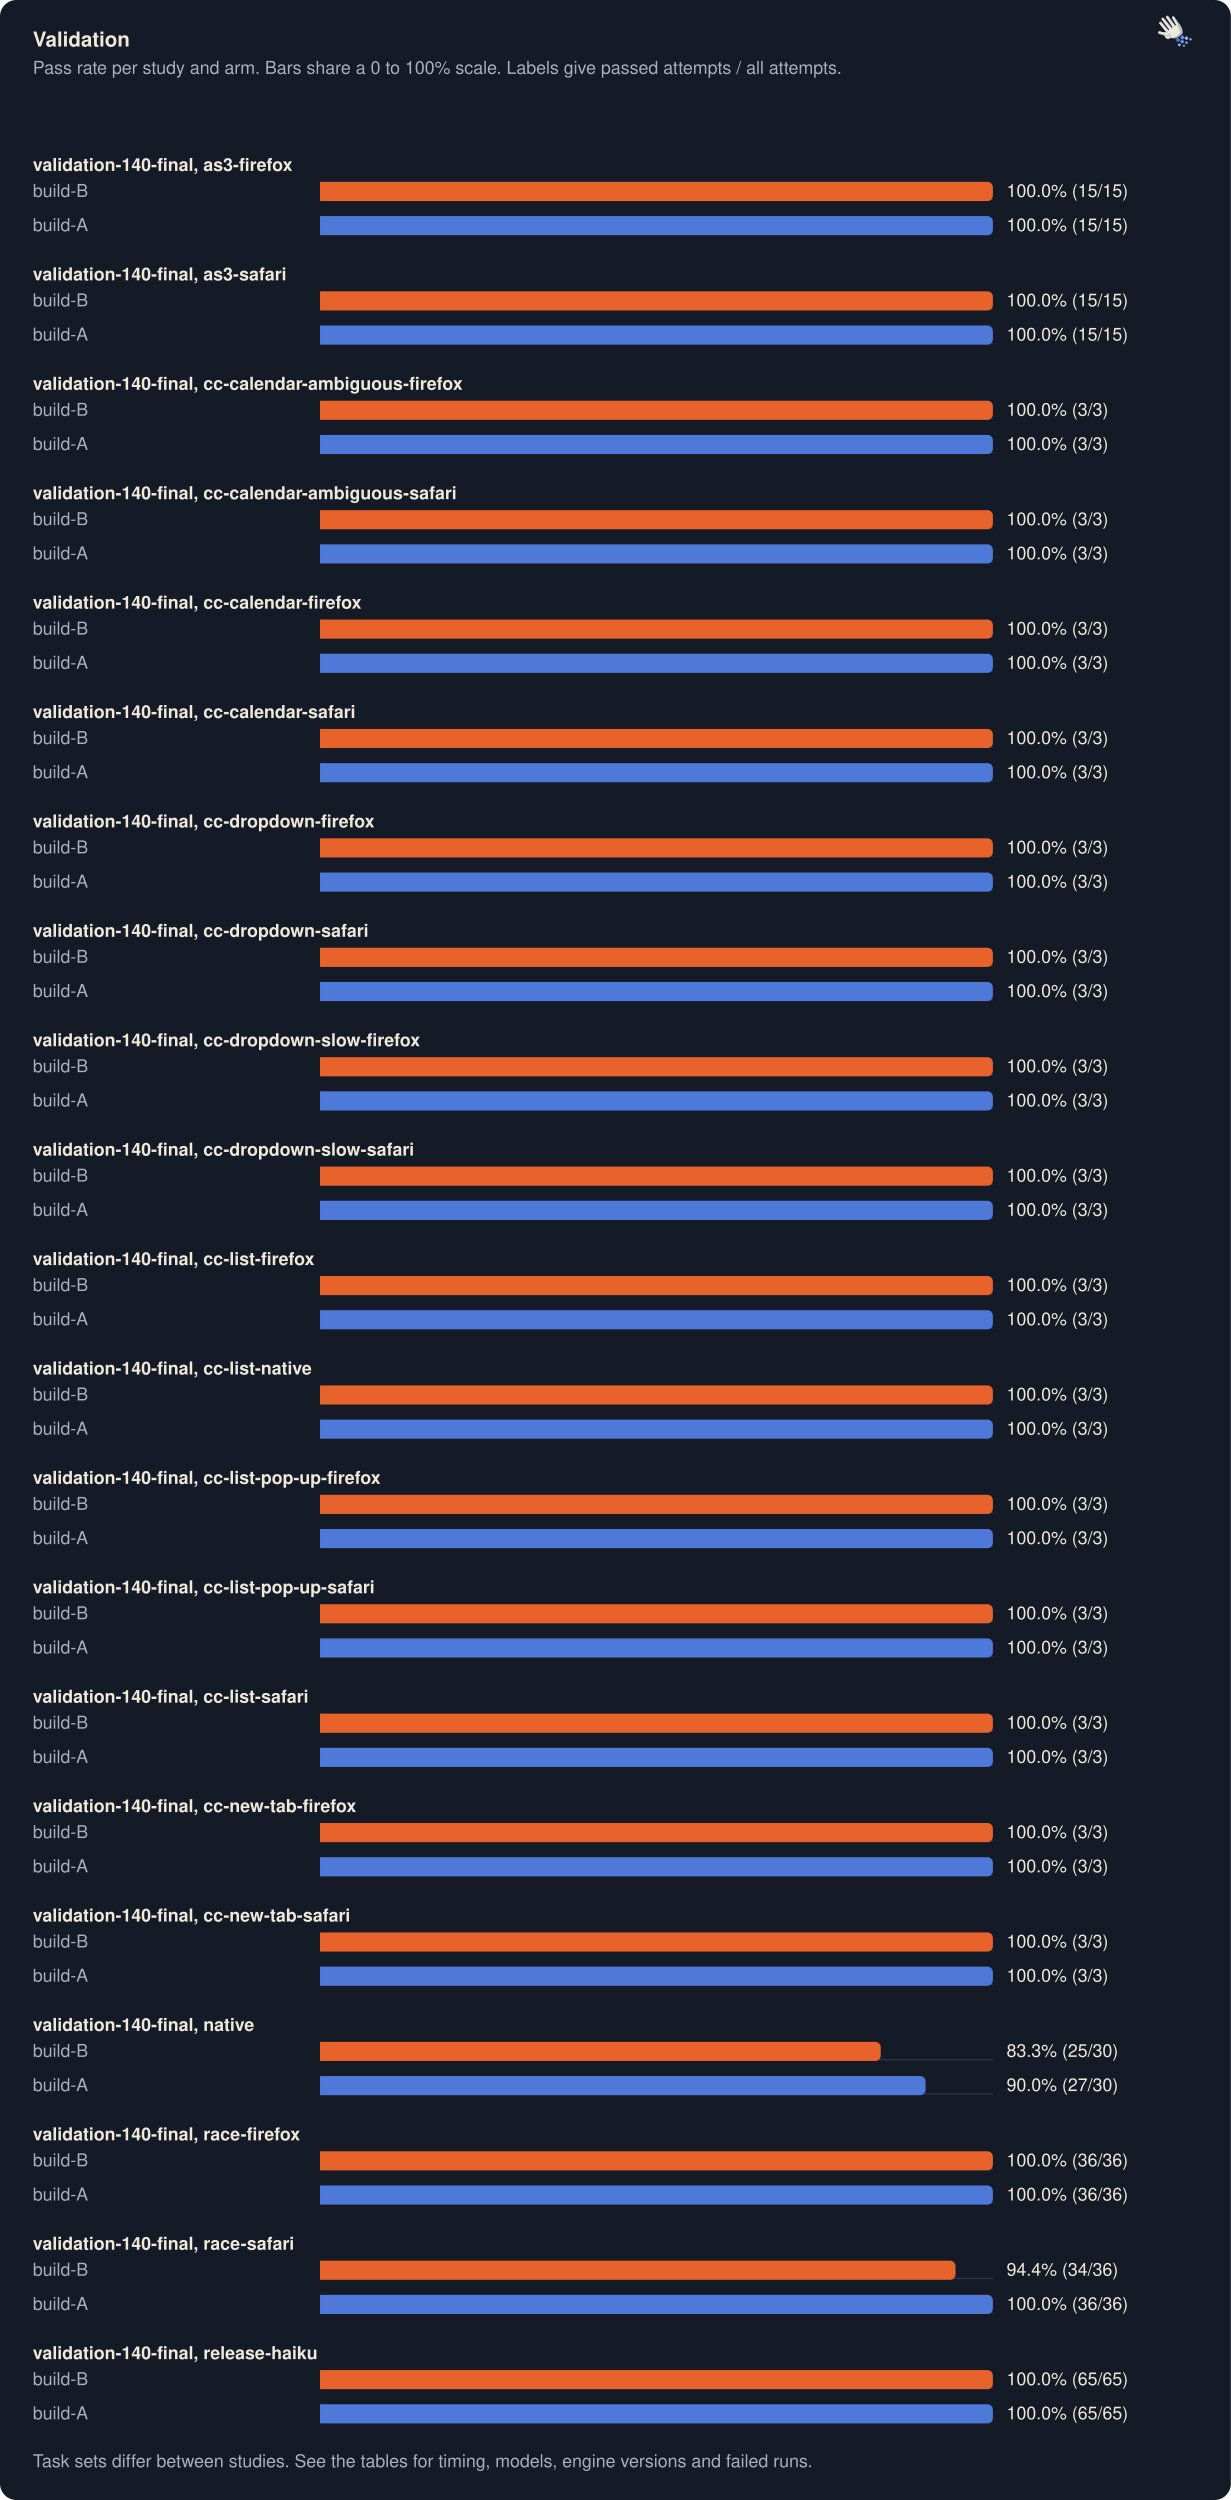
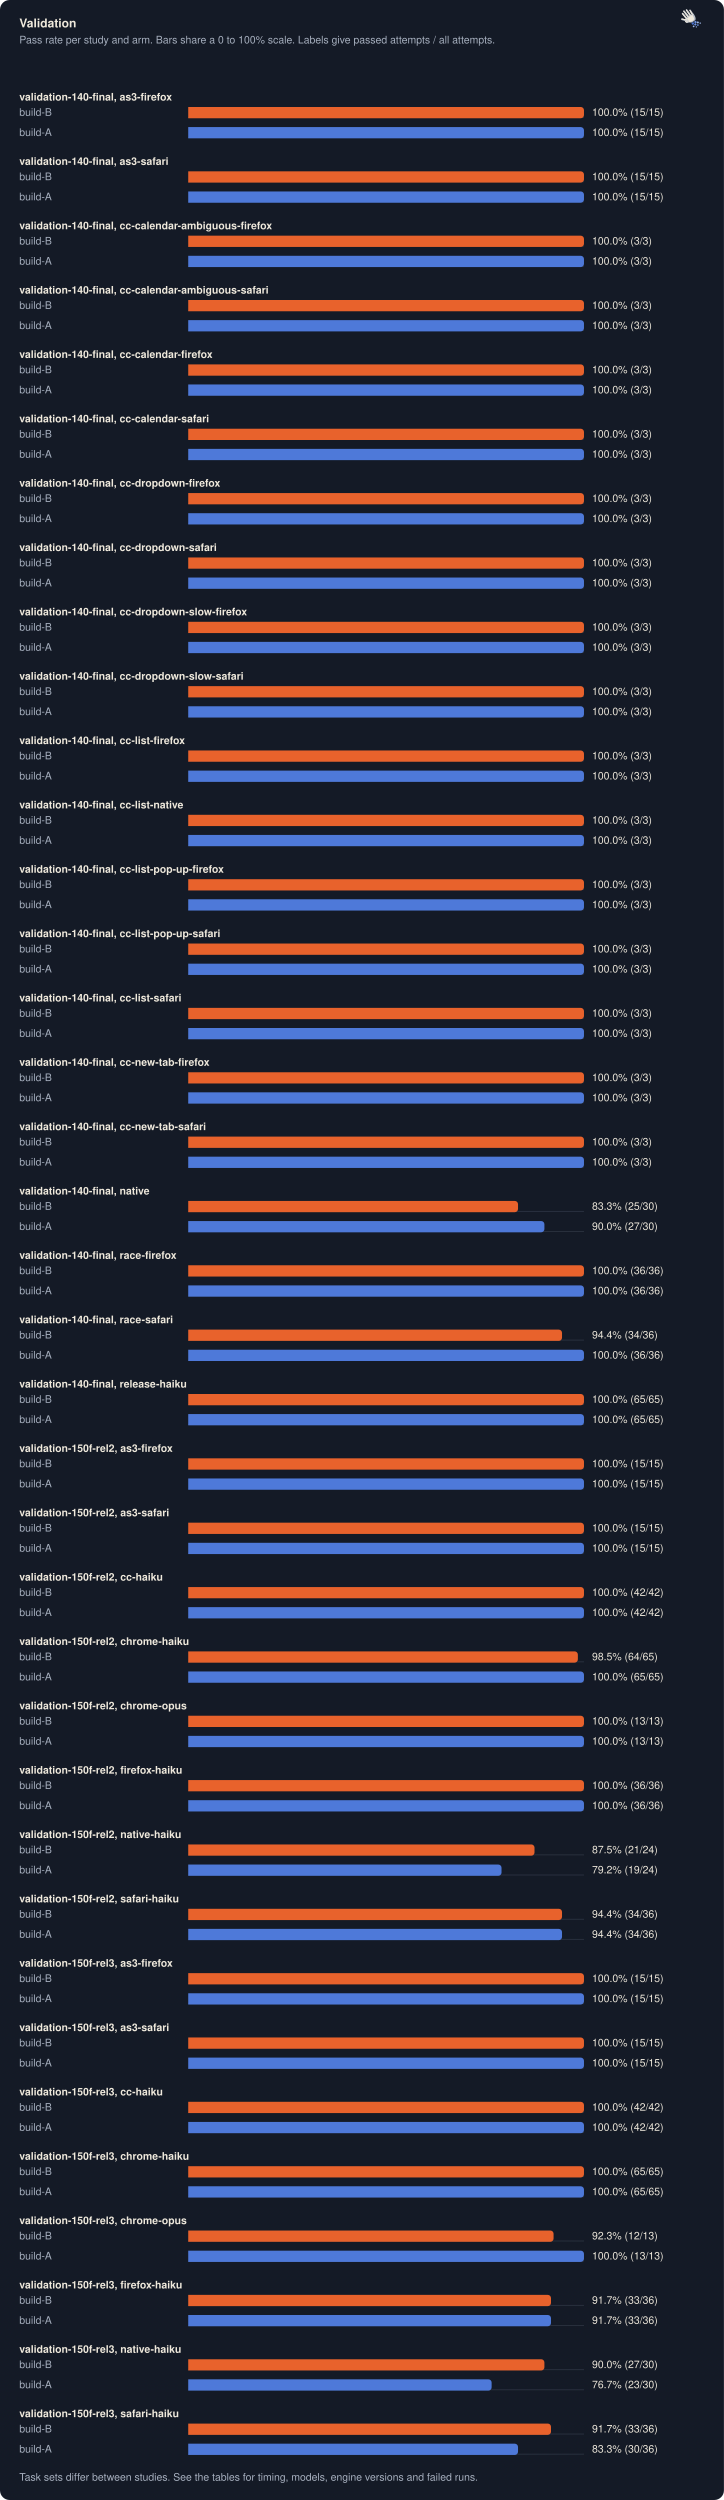
- <svg xmlns="http://www.w3.org/2000/svg" viewBox="0 0 900 1828" width="900" height="1828" role="img" aria-labelledby="title desc">
+ <svg xmlns="http://www.w3.org/2000/svg" viewBox="0 0 900 3108" width="900" height="3108" role="img" aria-labelledby="title desc">
  <style>
.bg{fill:#141A26}
text{font-family:-apple-system,"Segoe UI",Helvetica,Arial,sans-serif;font-size:13px;fill:#EFE9DC}
.t{font-size:15px;font-weight:600}
.b{font-weight:600}
.m{fill:#A7B0BF}
.g{stroke:#2C3442;stroke-width:1;fill:none}
.me{fill:#E8622C}
.ot{fill:#4E79D9}
.sl{fill:#9AA6B8}
.hme{stroke:#E8622C}
.hot{stroke:#4E79D9}
.hsl{stroke:#9AA6B8}
</style>
  <defs>
    <pattern id="h-me" width="6" height="6" patternUnits="userSpaceOnUse" patternTransform="rotate(45)">
      <line class="hme" x1="1" y1="0" x2="1" y2="6" stroke-width="2" />
    </pattern>
    <pattern id="h-ot" width="6" height="6" patternUnits="userSpaceOnUse" patternTransform="rotate(45)">
      <line class="hot" x1="1" y1="0" x2="1" y2="6" stroke-width="2" />
    </pattern>
    <pattern id="h-sl" width="6" height="6" patternUnits="userSpaceOnUse" patternTransform="rotate(45)">
      <line class="hsl" x1="1" y1="0" x2="1" y2="6" stroke-width="2" />
    </pattern>
  </defs>
-   <rect class="bg" width="900" height="1828" rx="12" />
+   <rect class="bg" width="900" height="3108" rx="12" />
  <text x="24" y="34" class="t">Validation</text>
  <text x="24" y="54" class="m">Pass rate per study and arm. Bars share a 0 to 100% scale. Labels give passed attempts / all attempts.</text>
  <g transform="translate(840 8) scale(0.8)">
    <g transform="translate(0.6 0.6)">
      <g transform="translate(10 10) rotate(-35)">
        <g fill="#141A26" stroke="#141A26" fill-opacity="0.08" stroke-opacity="0.08" stroke-width="3" stroke-linejoin="round">
          <path d="M-2 12.39 Q-2.2 10.8 -0.6 10.8 L12.4 10.8 Q14 10.8 13.82 12.39 L13.48 15.41 Q13.3 17 12.56 18.42 L11.94 19.58 Q11.2 21 9.6 21 L5.2 21 Q3.6 21 2.35 20 L-0.15 18 Q-1.4 17 -1.6 15.41 Z" />
          <path d="M-3.8 14.6 A2.5 3.3 0 1 0 1.2 14.6 A2.5 3.3 0 1 0 -3.8 14.6 Z" />
          <path d="M0.83 13.52 L-5.04 7.13 A1.25 1.25 0 0 0 -6.93 8.76 L-1.43 15.48 Z" />
          <path d="M2.44 11.48 L1.3 1.09 A1.2 1.2 0 0 0 -1.09 1.3 L-0.44 11.72 Z" />
          <path d="M6.15 11.51 L5.17 -0.67 A1.2 1.2 0 0 0 2.77 -0.53 L3.25 11.69 Z" />
          <path d="M9.85 11.59 L9.51 0.29 A1.2 1.2 0 0 0 7.11 0.31 L6.95 11.61 Z" />
          <path d="M13.5 11.68 L13.68 3.81 A1.15 1.15 0 0 0 11.39 3.68 L10.7 11.52 Z" />
        </g>
        <g fill="#141A26" stroke="#141A26" fill-opacity="0.12" stroke-opacity="0.12" stroke-width="1.8" stroke-linejoin="round">
          <path d="M-2 12.39 Q-2.2 10.8 -0.6 10.8 L12.4 10.8 Q14 10.8 13.82 12.39 L13.48 15.41 Q13.3 17 12.56 18.42 L11.94 19.58 Q11.2 21 9.6 21 L5.2 21 Q3.6 21 2.35 20 L-0.15 18 Q-1.4 17 -1.6 15.41 Z" />
          <path d="M-3.8 14.6 A2.5 3.3 0 1 0 1.2 14.6 A2.5 3.3 0 1 0 -3.8 14.6 Z" />
          <path d="M0.83 13.52 L-5.04 7.13 A1.25 1.25 0 0 0 -6.93 8.76 L-1.43 15.48 Z" />
          <path d="M2.44 11.48 L1.3 1.09 A1.2 1.2 0 0 0 -1.09 1.3 L-0.44 11.72 Z" />
          <path d="M6.15 11.51 L5.17 -0.67 A1.2 1.2 0 0 0 2.77 -0.53 L3.25 11.69 Z" />
          <path d="M9.85 11.59 L9.51 0.29 A1.2 1.2 0 0 0 7.11 0.31 L6.95 11.61 Z" />
          <path d="M13.5 11.68 L13.68 3.81 A1.15 1.15 0 0 0 11.39 3.68 L10.7 11.52 Z" />
        </g>
        <g fill="#141A26" stroke="#141A26" fill-opacity="0.2" stroke-opacity="0.2" stroke-width="0.8" stroke-linejoin="round">
          <path d="M-2 12.39 Q-2.2 10.8 -0.6 10.8 L12.4 10.8 Q14 10.8 13.82 12.39 L13.48 15.41 Q13.3 17 12.56 18.42 L11.94 19.58 Q11.2 21 9.6 21 L5.2 21 Q3.6 21 2.35 20 L-0.15 18 Q-1.4 17 -1.6 15.41 Z" />
          <path d="M-3.8 14.6 A2.5 3.3 0 1 0 1.2 14.6 A2.5 3.3 0 1 0 -3.8 14.6 Z" />
          <path d="M0.83 13.52 L-5.04 7.13 A1.25 1.25 0 0 0 -6.93 8.76 L-1.43 15.48 Z" />
          <path d="M2.44 11.48 L1.3 1.09 A1.2 1.2 0 0 0 -1.09 1.3 L-0.44 11.72 Z" />
          <path d="M6.15 11.51 L5.17 -0.67 A1.2 1.2 0 0 0 2.77 -0.53 L3.25 11.69 Z" />
          <path d="M9.85 11.59 L9.51 0.29 A1.2 1.2 0 0 0 7.11 0.31 L6.95 11.61 Z" />
          <path d="M13.5 11.68 L13.68 3.81 A1.15 1.15 0 0 0 11.39 3.68 L10.7 11.52 Z" />
        </g>
      </g>
    </g>
    <g transform="translate(10 10) rotate(-35)">
      <rect x="-1.95" y="-1.95" width="3.9" height="3.9" rx="0.62" fill="#4E79D9" fill-opacity="0.2" transform="translate(4.2 23) rotate(8)" />
      <rect x="-1.6" y="-1.6" width="3.2" height="3.2" rx="0.51" fill="#4E79D9" fill-opacity="0.92" transform="translate(4.2 23) rotate(8)" />
      <rect x="-1.83" y="-1.83" width="3.66" height="3.66" rx="0.59" fill="#7299EA" fill-opacity="0.2" transform="translate(8.8 23.5) rotate(-6)" />
      <rect x="-1.5" y="-1.5" width="3" height="3" rx="0.48" fill="#7299EA" fill-opacity="0.92" transform="translate(8.8 23.5) rotate(-6)" />
      <rect x="-1.71" y="-1.71" width="3.42" height="3.42" rx="0.55" fill="#7299EA" fill-opacity="0.2" transform="translate(6.5 26.5) rotate(4)" />
      <rect x="-1.4" y="-1.4" width="2.8" height="2.8" rx="0.45" fill="#7299EA" fill-opacity="0.92" transform="translate(6.5 26.5) rotate(4)" />
      <rect x="-1.59" y="-1.59" width="3.17" height="3.17" rx="0.51" fill="#A9C4F5" fill-opacity="0.2" transform="translate(11.5 26.2) rotate(-11)" />
      <rect x="-1.3" y="-1.3" width="2.6" height="2.6" rx="0.42" fill="#A9C4F5" fill-opacity="0.92" transform="translate(11.5 26.2) rotate(-11)" />
      <rect x="-1.34" y="-1.34" width="2.68" height="2.68" rx="0.43" fill="#A9C4F5" fill-opacity="0.2" transform="translate(2.6 27.5) rotate(-4)" />
      <rect x="-1.1" y="-1.1" width="2.2" height="2.2" rx="0.35" fill="#A9C4F5" fill-opacity="0.92" transform="translate(2.6 27.5) rotate(-4)" />
      <rect x="-1.34" y="-1.34" width="2.68" height="2.68" rx="0.43" fill="#7299EA" fill-opacity="0.2" transform="translate(9.2 29.6) rotate(7)" />
      <rect x="-1.1" y="-1.1" width="2.2" height="2.2" rx="0.35" fill="#7299EA" fill-opacity="0.92" transform="translate(9.2 29.6) rotate(7)" />
      <rect x="-1.1" y="-1.1" width="2.2" height="2.2" rx="0.35" fill="#A9C4F5" fill-opacity="0.2" transform="translate(13.9 29.2) rotate(3)" />
      <rect x="-0.9" y="-0.9" width="1.8" height="1.8" rx="0.29" fill="#A9C4F5" fill-opacity="0.92" transform="translate(13.9 29.2) rotate(3)" />
      <rect x="-0.98" y="-0.98" width="1.95" height="1.95" rx="0.31" fill="#A9C4F5" fill-opacity="0.2" transform="translate(5.6 30.6) rotate(-8)" />
      <rect x="-0.8" y="-0.8" width="1.6" height="1.6" rx="0.26" fill="#A9C4F5" fill-opacity="0.92" transform="translate(5.6 30.6) rotate(-8)" />
    </g>
    <g transform="translate(10 10) rotate(-35)">
      <path d="M-2 12.39 Q-2.2 10.8 -0.6 10.8 L12.4 10.8 Q14 10.8 13.82 12.39 L13.48 15.41 Q13.3 17 12.56 18.42 L11.94 19.58 Q11.2 21 9.6 21 L5.2 21 Q3.6 21 2.35 20 L-0.15 18 Q-1.4 17 -1.6 15.41 Z" fill="#B9BFC9" />
      <path d="M-2.02 12.19 Q-2.2 10.8 -0.8 10.8 L10 10.8 Q11.4 10.8 11.24 12.19 L10.86 15.61 Q10.7 17 9.89 18.14 L9.81 18.26 Q9 19.4 7.6 19.4 L5 19.4 Q3.6 19.4 2.34 18.79 L-0.14 17.61 Q-1.4 17 -1.58 15.61 Z" fill="#EFE9DC" />
      <path d="M-3.8 14.6 A2.5 3.3 0 1 0 1.2 14.6 A2.5 3.3 0 1 0 -3.8 14.6 Z" fill="#B9BFC9" />
      <path d="M-4 14 A2 2.8 0 1 0 0 14 A2 2.8 0 1 0 -4 14 Z" fill="#EFE9DC" />
      <path d="M0.83 13.52 L-5.04 7.13 A1.25 1.25 0 0 0 -6.93 8.76 L-1.43 15.48 Z" fill="#B9BFC9" />
      <path d="M0.83 13.51 L-5.21 6.91 A0.78 0.78 0 0 0 -6.38 7.93 L-0.57 14.74 Z" fill="#EFE9DC" />
      <path d="M2.44 11.48 L1.3 1.09 A1.2 1.2 0 0 0 -1.09 1.3 L-0.44 11.72 Z" fill="#B9BFC9" />
      <path d="M1.35 11.58 L0.36 0.91 A0.74 0.74 0 0 0 -1.12 1.03 L-0.45 11.72 Z" fill="#EFE9DC" />
      <path d="M6.15 11.51 L5.17 -0.67 A1.2 1.2 0 0 0 2.77 -0.53 L3.25 11.69 Z" fill="#B9BFC9" />
      <path d="M5.05 11.59 L4.24 -0.88 A0.74 0.74 0 0 0 2.75 -0.8 L3.25 11.68 Z" fill="#EFE9DC" />
      <path d="M9.85 11.59 L9.51 0.29 A1.2 1.2 0 0 0 7.11 0.31 L6.95 11.61 Z" fill="#B9BFC9" />
      <path d="M8.75 11.6 L8.59 0.04 A0.74 0.74 0 0 0 7.1 0.04 L6.95 11.6 Z" fill="#EFE9DC" />
      <path d="M13.5 11.68 L13.68 3.81 A1.15 1.15 0 0 0 11.39 3.68 L10.7 11.52 Z" fill="#B9BFC9" />
      <path d="M12.43 11.63 L12.82 3.52 A0.71 0.71 0 0 0 11.39 3.42 L10.7 11.51 Z" fill="#EFE9DC" />
    </g>
  </g>
  <text x="24" y="125" class="b">validation-140-final, as3-firefox</text>
  <text x="24" y="144" class="m">build-B</text>
  <line class="g" x1="234" y1="146" x2="726" y2="146" />
  <path class="me" d="M234 133h488a4 4 0 0 1 4 4v6a4 4 0 0 1 -4 4h-488z" />
  <text x="736" y="144" data-study="validation-140-final-as3-firefox" data-arm="build-B" data-kind="pass-rate">100.0% (15/15)</text>
  <text x="24" y="169" class="m">build-A</text>
  <line class="g" x1="234" y1="171" x2="726" y2="171" />
  <path class="ot" d="M234 158h488a4 4 0 0 1 4 4v6a4 4 0 0 1 -4 4h-488z" />
  <text x="736" y="169" data-study="validation-140-final-as3-firefox" data-arm="build-A" data-kind="pass-rate">100.0% (15/15)</text>
  <text x="24" y="205" class="b">validation-140-final, as3-safari</text>
  <text x="24" y="224" class="m">build-B</text>
  <line class="g" x1="234" y1="226" x2="726" y2="226" />
  <path class="me" d="M234 213h488a4 4 0 0 1 4 4v6a4 4 0 0 1 -4 4h-488z" />
  <text x="736" y="224" data-study="validation-140-final-as3-safari" data-arm="build-B" data-kind="pass-rate">100.0% (15/15)</text>
  <text x="24" y="249" class="m">build-A</text>
  <line class="g" x1="234" y1="251" x2="726" y2="251" />
  <path class="ot" d="M234 238h488a4 4 0 0 1 4 4v6a4 4 0 0 1 -4 4h-488z" />
  <text x="736" y="249" data-study="validation-140-final-as3-safari" data-arm="build-A" data-kind="pass-rate">100.0% (15/15)</text>
  <text x="24" y="285" class="b">validation-140-final, cc-calendar-ambiguous-firefox</text>
  <text x="24" y="304" class="m">build-B</text>
  <line class="g" x1="234" y1="306" x2="726" y2="306" />
  <path class="me" d="M234 293h488a4 4 0 0 1 4 4v6a4 4 0 0 1 -4 4h-488z" />
  <text x="736" y="304" data-study="validation-140-final-cc-calendar-ambiguous-firefox" data-arm="build-B" data-kind="pass-rate">100.0% (3/3)</text>
  <text x="24" y="329" class="m">build-A</text>
  <line class="g" x1="234" y1="331" x2="726" y2="331" />
  <path class="ot" d="M234 318h488a4 4 0 0 1 4 4v6a4 4 0 0 1 -4 4h-488z" />
  <text x="736" y="329" data-study="validation-140-final-cc-calendar-ambiguous-firefox" data-arm="build-A" data-kind="pass-rate">100.0% (3/3)</text>
  <text x="24" y="365" class="b">validation-140-final, cc-calendar-ambiguous-safari</text>
  <text x="24" y="384" class="m">build-B</text>
  <line class="g" x1="234" y1="386" x2="726" y2="386" />
  <path class="me" d="M234 373h488a4 4 0 0 1 4 4v6a4 4 0 0 1 -4 4h-488z" />
  <text x="736" y="384" data-study="validation-140-final-cc-calendar-ambiguous-safari" data-arm="build-B" data-kind="pass-rate">100.0% (3/3)</text>
  <text x="24" y="409" class="m">build-A</text>
  <line class="g" x1="234" y1="411" x2="726" y2="411" />
  <path class="ot" d="M234 398h488a4 4 0 0 1 4 4v6a4 4 0 0 1 -4 4h-488z" />
  <text x="736" y="409" data-study="validation-140-final-cc-calendar-ambiguous-safari" data-arm="build-A" data-kind="pass-rate">100.0% (3/3)</text>
  <text x="24" y="445" class="b">validation-140-final, cc-calendar-firefox</text>
  <text x="24" y="464" class="m">build-B</text>
  <line class="g" x1="234" y1="466" x2="726" y2="466" />
  <path class="me" d="M234 453h488a4 4 0 0 1 4 4v6a4 4 0 0 1 -4 4h-488z" />
  <text x="736" y="464" data-study="validation-140-final-cc-calendar-firefox" data-arm="build-B" data-kind="pass-rate">100.0% (3/3)</text>
  <text x="24" y="489" class="m">build-A</text>
  <line class="g" x1="234" y1="491" x2="726" y2="491" />
  <path class="ot" d="M234 478h488a4 4 0 0 1 4 4v6a4 4 0 0 1 -4 4h-488z" />
  <text x="736" y="489" data-study="validation-140-final-cc-calendar-firefox" data-arm="build-A" data-kind="pass-rate">100.0% (3/3)</text>
  <text x="24" y="525" class="b">validation-140-final, cc-calendar-safari</text>
  <text x="24" y="544" class="m">build-B</text>
  <line class="g" x1="234" y1="546" x2="726" y2="546" />
  <path class="me" d="M234 533h488a4 4 0 0 1 4 4v6a4 4 0 0 1 -4 4h-488z" />
  <text x="736" y="544" data-study="validation-140-final-cc-calendar-safari" data-arm="build-B" data-kind="pass-rate">100.0% (3/3)</text>
  <text x="24" y="569" class="m">build-A</text>
  <line class="g" x1="234" y1="571" x2="726" y2="571" />
  <path class="ot" d="M234 558h488a4 4 0 0 1 4 4v6a4 4 0 0 1 -4 4h-488z" />
  <text x="736" y="569" data-study="validation-140-final-cc-calendar-safari" data-arm="build-A" data-kind="pass-rate">100.0% (3/3)</text>
  <text x="24" y="605" class="b">validation-140-final, cc-dropdown-firefox</text>
  <text x="24" y="624" class="m">build-B</text>
  <line class="g" x1="234" y1="626" x2="726" y2="626" />
  <path class="me" d="M234 613h488a4 4 0 0 1 4 4v6a4 4 0 0 1 -4 4h-488z" />
  <text x="736" y="624" data-study="validation-140-final-cc-dropdown-firefox" data-arm="build-B" data-kind="pass-rate">100.0% (3/3)</text>
  <text x="24" y="649" class="m">build-A</text>
  <line class="g" x1="234" y1="651" x2="726" y2="651" />
  <path class="ot" d="M234 638h488a4 4 0 0 1 4 4v6a4 4 0 0 1 -4 4h-488z" />
  <text x="736" y="649" data-study="validation-140-final-cc-dropdown-firefox" data-arm="build-A" data-kind="pass-rate">100.0% (3/3)</text>
  <text x="24" y="685" class="b">validation-140-final, cc-dropdown-safari</text>
  <text x="24" y="704" class="m">build-B</text>
  <line class="g" x1="234" y1="706" x2="726" y2="706" />
  <path class="me" d="M234 693h488a4 4 0 0 1 4 4v6a4 4 0 0 1 -4 4h-488z" />
  <text x="736" y="704" data-study="validation-140-final-cc-dropdown-safari" data-arm="build-B" data-kind="pass-rate">100.0% (3/3)</text>
  <text x="24" y="729" class="m">build-A</text>
  <line class="g" x1="234" y1="731" x2="726" y2="731" />
  <path class="ot" d="M234 718h488a4 4 0 0 1 4 4v6a4 4 0 0 1 -4 4h-488z" />
  <text x="736" y="729" data-study="validation-140-final-cc-dropdown-safari" data-arm="build-A" data-kind="pass-rate">100.0% (3/3)</text>
  <text x="24" y="765" class="b">validation-140-final, cc-dropdown-slow-firefox</text>
  <text x="24" y="784" class="m">build-B</text>
  <line class="g" x1="234" y1="786" x2="726" y2="786" />
  <path class="me" d="M234 773h488a4 4 0 0 1 4 4v6a4 4 0 0 1 -4 4h-488z" />
  <text x="736" y="784" data-study="validation-140-final-cc-dropdown-slow-firefox" data-arm="build-B" data-kind="pass-rate">100.0% (3/3)</text>
  <text x="24" y="809" class="m">build-A</text>
  <line class="g" x1="234" y1="811" x2="726" y2="811" />
  <path class="ot" d="M234 798h488a4 4 0 0 1 4 4v6a4 4 0 0 1 -4 4h-488z" />
  <text x="736" y="809" data-study="validation-140-final-cc-dropdown-slow-firefox" data-arm="build-A" data-kind="pass-rate">100.0% (3/3)</text>
  <text x="24" y="845" class="b">validation-140-final, cc-dropdown-slow-safari</text>
  <text x="24" y="864" class="m">build-B</text>
  <line class="g" x1="234" y1="866" x2="726" y2="866" />
  <path class="me" d="M234 853h488a4 4 0 0 1 4 4v6a4 4 0 0 1 -4 4h-488z" />
  <text x="736" y="864" data-study="validation-140-final-cc-dropdown-slow-safari" data-arm="build-B" data-kind="pass-rate">100.0% (3/3)</text>
  <text x="24" y="889" class="m">build-A</text>
  <line class="g" x1="234" y1="891" x2="726" y2="891" />
  <path class="ot" d="M234 878h488a4 4 0 0 1 4 4v6a4 4 0 0 1 -4 4h-488z" />
  <text x="736" y="889" data-study="validation-140-final-cc-dropdown-slow-safari" data-arm="build-A" data-kind="pass-rate">100.0% (3/3)</text>
  <text x="24" y="925" class="b">validation-140-final, cc-list-firefox</text>
  <text x="24" y="944" class="m">build-B</text>
  <line class="g" x1="234" y1="946" x2="726" y2="946" />
  <path class="me" d="M234 933h488a4 4 0 0 1 4 4v6a4 4 0 0 1 -4 4h-488z" />
  <text x="736" y="944" data-study="validation-140-final-cc-list-firefox" data-arm="build-B" data-kind="pass-rate">100.0% (3/3)</text>
  <text x="24" y="969" class="m">build-A</text>
  <line class="g" x1="234" y1="971" x2="726" y2="971" />
  <path class="ot" d="M234 958h488a4 4 0 0 1 4 4v6a4 4 0 0 1 -4 4h-488z" />
  <text x="736" y="969" data-study="validation-140-final-cc-list-firefox" data-arm="build-A" data-kind="pass-rate">100.0% (3/3)</text>
  <text x="24" y="1005" class="b">validation-140-final, cc-list-native</text>
  <text x="24" y="1024" class="m">build-B</text>
  <line class="g" x1="234" y1="1026" x2="726" y2="1026" />
  <path class="me" d="M234 1013h488a4 4 0 0 1 4 4v6a4 4 0 0 1 -4 4h-488z" />
  <text x="736" y="1024" data-study="validation-140-final-cc-list-native" data-arm="build-B" data-kind="pass-rate">100.0% (3/3)</text>
  <text x="24" y="1049" class="m">build-A</text>
  <line class="g" x1="234" y1="1051" x2="726" y2="1051" />
  <path class="ot" d="M234 1038h488a4 4 0 0 1 4 4v6a4 4 0 0 1 -4 4h-488z" />
  <text x="736" y="1049" data-study="validation-140-final-cc-list-native" data-arm="build-A" data-kind="pass-rate">100.0% (3/3)</text>
  <text x="24" y="1085" class="b">validation-140-final, cc-list-pop-up-firefox</text>
  <text x="24" y="1104" class="m">build-B</text>
  <line class="g" x1="234" y1="1106" x2="726" y2="1106" />
  <path class="me" d="M234 1093h488a4 4 0 0 1 4 4v6a4 4 0 0 1 -4 4h-488z" />
  <text x="736" y="1104" data-study="validation-140-final-cc-list-pop-up-firefox" data-arm="build-B" data-kind="pass-rate">100.0% (3/3)</text>
  <text x="24" y="1129" class="m">build-A</text>
  <line class="g" x1="234" y1="1131" x2="726" y2="1131" />
  <path class="ot" d="M234 1118h488a4 4 0 0 1 4 4v6a4 4 0 0 1 -4 4h-488z" />
  <text x="736" y="1129" data-study="validation-140-final-cc-list-pop-up-firefox" data-arm="build-A" data-kind="pass-rate">100.0% (3/3)</text>
  <text x="24" y="1165" class="b">validation-140-final, cc-list-pop-up-safari</text>
  <text x="24" y="1184" class="m">build-B</text>
  <line class="g" x1="234" y1="1186" x2="726" y2="1186" />
  <path class="me" d="M234 1173h488a4 4 0 0 1 4 4v6a4 4 0 0 1 -4 4h-488z" />
  <text x="736" y="1184" data-study="validation-140-final-cc-list-pop-up-safari" data-arm="build-B" data-kind="pass-rate">100.0% (3/3)</text>
  <text x="24" y="1209" class="m">build-A</text>
  <line class="g" x1="234" y1="1211" x2="726" y2="1211" />
  <path class="ot" d="M234 1198h488a4 4 0 0 1 4 4v6a4 4 0 0 1 -4 4h-488z" />
  <text x="736" y="1209" data-study="validation-140-final-cc-list-pop-up-safari" data-arm="build-A" data-kind="pass-rate">100.0% (3/3)</text>
  <text x="24" y="1245" class="b">validation-140-final, cc-list-safari</text>
  <text x="24" y="1264" class="m">build-B</text>
  <line class="g" x1="234" y1="1266" x2="726" y2="1266" />
  <path class="me" d="M234 1253h488a4 4 0 0 1 4 4v6a4 4 0 0 1 -4 4h-488z" />
  <text x="736" y="1264" data-study="validation-140-final-cc-list-safari" data-arm="build-B" data-kind="pass-rate">100.0% (3/3)</text>
  <text x="24" y="1289" class="m">build-A</text>
  <line class="g" x1="234" y1="1291" x2="726" y2="1291" />
  <path class="ot" d="M234 1278h488a4 4 0 0 1 4 4v6a4 4 0 0 1 -4 4h-488z" />
  <text x="736" y="1289" data-study="validation-140-final-cc-list-safari" data-arm="build-A" data-kind="pass-rate">100.0% (3/3)</text>
  <text x="24" y="1325" class="b">validation-140-final, cc-new-tab-firefox</text>
  <text x="24" y="1344" class="m">build-B</text>
  <line class="g" x1="234" y1="1346" x2="726" y2="1346" />
  <path class="me" d="M234 1333h488a4 4 0 0 1 4 4v6a4 4 0 0 1 -4 4h-488z" />
  <text x="736" y="1344" data-study="validation-140-final-cc-new-tab-firefox" data-arm="build-B" data-kind="pass-rate">100.0% (3/3)</text>
  <text x="24" y="1369" class="m">build-A</text>
  <line class="g" x1="234" y1="1371" x2="726" y2="1371" />
  <path class="ot" d="M234 1358h488a4 4 0 0 1 4 4v6a4 4 0 0 1 -4 4h-488z" />
  <text x="736" y="1369" data-study="validation-140-final-cc-new-tab-firefox" data-arm="build-A" data-kind="pass-rate">100.0% (3/3)</text>
  <text x="24" y="1405" class="b">validation-140-final, cc-new-tab-safari</text>
  <text x="24" y="1424" class="m">build-B</text>
  <line class="g" x1="234" y1="1426" x2="726" y2="1426" />
  <path class="me" d="M234 1413h488a4 4 0 0 1 4 4v6a4 4 0 0 1 -4 4h-488z" />
  <text x="736" y="1424" data-study="validation-140-final-cc-new-tab-safari" data-arm="build-B" data-kind="pass-rate">100.0% (3/3)</text>
  <text x="24" y="1449" class="m">build-A</text>
  <line class="g" x1="234" y1="1451" x2="726" y2="1451" />
  <path class="ot" d="M234 1438h488a4 4 0 0 1 4 4v6a4 4 0 0 1 -4 4h-488z" />
  <text x="736" y="1449" data-study="validation-140-final-cc-new-tab-safari" data-arm="build-A" data-kind="pass-rate">100.0% (3/3)</text>
  <text x="24" y="1485" class="b">validation-140-final, native</text>
  <text x="24" y="1504" class="m">build-B</text>
  <line class="g" x1="234" y1="1506" x2="726" y2="1506" />
  <path class="me" d="M234 1493h406a4 4 0 0 1 4 4v6a4 4 0 0 1 -4 4h-406z" />
  <text x="736" y="1504" data-study="validation-140-final-native" data-arm="build-B" data-kind="pass-rate">83.3% (25/30)</text>
  <text x="24" y="1529" class="m">build-A</text>
  <line class="g" x1="234" y1="1531" x2="726" y2="1531" />
  <path class="ot" d="M234 1518h438.8a4 4 0 0 1 4 4v6a4 4 0 0 1 -4 4h-438.8z" />
  <text x="736" y="1529" data-study="validation-140-final-native" data-arm="build-A" data-kind="pass-rate">90.0% (27/30)</text>
  <text x="24" y="1565" class="b">validation-140-final, race-firefox</text>
  <text x="24" y="1584" class="m">build-B</text>
  <line class="g" x1="234" y1="1586" x2="726" y2="1586" />
  <path class="me" d="M234 1573h488a4 4 0 0 1 4 4v6a4 4 0 0 1 -4 4h-488z" />
  <text x="736" y="1584" data-study="validation-140-final-race-firefox" data-arm="build-B" data-kind="pass-rate">100.0% (36/36)</text>
  <text x="24" y="1609" class="m">build-A</text>
  <line class="g" x1="234" y1="1611" x2="726" y2="1611" />
  <path class="ot" d="M234 1598h488a4 4 0 0 1 4 4v6a4 4 0 0 1 -4 4h-488z" />
  <text x="736" y="1609" data-study="validation-140-final-race-firefox" data-arm="build-A" data-kind="pass-rate">100.0% (36/36)</text>
  <text x="24" y="1645" class="b">validation-140-final, race-safari</text>
  <text x="24" y="1664" class="m">build-B</text>
  <line class="g" x1="234" y1="1666" x2="726" y2="1666" />
  <path class="me" d="M234 1653h460.7a4 4 0 0 1 4 4v6a4 4 0 0 1 -4 4h-460.7z" />
  <text x="736" y="1664" data-study="validation-140-final-race-safari" data-arm="build-B" data-kind="pass-rate">94.4% (34/36)</text>
  <text x="24" y="1689" class="m">build-A</text>
  <line class="g" x1="234" y1="1691" x2="726" y2="1691" />
  <path class="ot" d="M234 1678h488a4 4 0 0 1 4 4v6a4 4 0 0 1 -4 4h-488z" />
  <text x="736" y="1689" data-study="validation-140-final-race-safari" data-arm="build-A" data-kind="pass-rate">100.0% (36/36)</text>
  <text x="24" y="1725" class="b">validation-140-final, release-haiku</text>
  <text x="24" y="1744" class="m">build-B</text>
  <line class="g" x1="234" y1="1746" x2="726" y2="1746" />
  <path class="me" d="M234 1733h488a4 4 0 0 1 4 4v6a4 4 0 0 1 -4 4h-488z" />
  <text x="736" y="1744" data-study="validation-140-final-release-haiku" data-arm="build-B" data-kind="pass-rate">100.0% (65/65)</text>
  <text x="24" y="1769" class="m">build-A</text>
  <line class="g" x1="234" y1="1771" x2="726" y2="1771" />
  <path class="ot" d="M234 1758h488a4 4 0 0 1 4 4v6a4 4 0 0 1 -4 4h-488z" />
  <text x="736" y="1769" data-study="validation-140-final-release-haiku" data-arm="build-A" data-kind="pass-rate">100.0% (65/65)</text>
-   <text x="24" y="1804" class="m">Task sets differ between studies. See the tables for timing, models, engine versions and failed runs.</text>
+   <text x="24" y="1805" class="b">validation-150f-rel2, as3-firefox</text>
+   <text x="24" y="1824" class="m">build-B</text>
+   <line class="g" x1="234" y1="1826" x2="726" y2="1826" />
+   <path class="me" d="M234 1813h488a4 4 0 0 1 4 4v6a4 4 0 0 1 -4 4h-488z" />
+   <text x="736" y="1824" data-study="validation-150f-rel2-as3-firefox" data-arm="build-B" data-kind="pass-rate">100.0% (15/15)</text>
+   <text x="24" y="1849" class="m">build-A</text>
+   <line class="g" x1="234" y1="1851" x2="726" y2="1851" />
+   <path class="ot" d="M234 1838h488a4 4 0 0 1 4 4v6a4 4 0 0 1 -4 4h-488z" />
+   <text x="736" y="1849" data-study="validation-150f-rel2-as3-firefox" data-arm="build-A" data-kind="pass-rate">100.0% (15/15)</text>
+   <text x="24" y="1885" class="b">validation-150f-rel2, as3-safari</text>
+   <text x="24" y="1904" class="m">build-B</text>
+   <line class="g" x1="234" y1="1906" x2="726" y2="1906" />
+   <path class="me" d="M234 1893h488a4 4 0 0 1 4 4v6a4 4 0 0 1 -4 4h-488z" />
+   <text x="736" y="1904" data-study="validation-150f-rel2-as3-safari" data-arm="build-B" data-kind="pass-rate">100.0% (15/15)</text>
+   <text x="24" y="1929" class="m">build-A</text>
+   <line class="g" x1="234" y1="1931" x2="726" y2="1931" />
+   <path class="ot" d="M234 1918h488a4 4 0 0 1 4 4v6a4 4 0 0 1 -4 4h-488z" />
+   <text x="736" y="1929" data-study="validation-150f-rel2-as3-safari" data-arm="build-A" data-kind="pass-rate">100.0% (15/15)</text>
+   <text x="24" y="1965" class="b">validation-150f-rel2, cc-haiku</text>
+   <text x="24" y="1984" class="m">build-B</text>
+   <line class="g" x1="234" y1="1986" x2="726" y2="1986" />
+   <path class="me" d="M234 1973h488a4 4 0 0 1 4 4v6a4 4 0 0 1 -4 4h-488z" />
+   <text x="736" y="1984" data-study="validation-150f-rel2-cc-haiku" data-arm="build-B" data-kind="pass-rate">100.0% (42/42)</text>
+   <text x="24" y="2009" class="m">build-A</text>
+   <line class="g" x1="234" y1="2011" x2="726" y2="2011" />
+   <path class="ot" d="M234 1998h488a4 4 0 0 1 4 4v6a4 4 0 0 1 -4 4h-488z" />
+   <text x="736" y="2009" data-study="validation-150f-rel2-cc-haiku" data-arm="build-A" data-kind="pass-rate">100.0% (42/42)</text>
+   <text x="24" y="2045" class="b">validation-150f-rel2, chrome-haiku</text>
+   <text x="24" y="2064" class="m">build-B</text>
+   <line class="g" x1="234" y1="2066" x2="726" y2="2066" />
+   <path class="me" d="M234 2053h480.4a4 4 0 0 1 4 4v6a4 4 0 0 1 -4 4h-480.4z" />
+   <text x="736" y="2064" data-study="validation-150f-rel2-chrome-haiku" data-arm="build-B" data-kind="pass-rate">98.5% (64/65)</text>
+   <text x="24" y="2089" class="m">build-A</text>
+   <line class="g" x1="234" y1="2091" x2="726" y2="2091" />
+   <path class="ot" d="M234 2078h488a4 4 0 0 1 4 4v6a4 4 0 0 1 -4 4h-488z" />
+   <text x="736" y="2089" data-study="validation-150f-rel2-chrome-haiku" data-arm="build-A" data-kind="pass-rate">100.0% (65/65)</text>
+   <text x="24" y="2125" class="b">validation-150f-rel2, chrome-opus</text>
+   <text x="24" y="2144" class="m">build-B</text>
+   <line class="g" x1="234" y1="2146" x2="726" y2="2146" />
+   <path class="me" d="M234 2133h488a4 4 0 0 1 4 4v6a4 4 0 0 1 -4 4h-488z" />
+   <text x="736" y="2144" data-study="validation-150f-rel2-chrome-opus" data-arm="build-B" data-kind="pass-rate">100.0% (13/13)</text>
+   <text x="24" y="2169" class="m">build-A</text>
+   <line class="g" x1="234" y1="2171" x2="726" y2="2171" />
+   <path class="ot" d="M234 2158h488a4 4 0 0 1 4 4v6a4 4 0 0 1 -4 4h-488z" />
+   <text x="736" y="2169" data-study="validation-150f-rel2-chrome-opus" data-arm="build-A" data-kind="pass-rate">100.0% (13/13)</text>
+   <text x="24" y="2205" class="b">validation-150f-rel2, firefox-haiku</text>
+   <text x="24" y="2224" class="m">build-B</text>
+   <line class="g" x1="234" y1="2226" x2="726" y2="2226" />
+   <path class="me" d="M234 2213h488a4 4 0 0 1 4 4v6a4 4 0 0 1 -4 4h-488z" />
+   <text x="736" y="2224" data-study="validation-150f-rel2-firefox-haiku" data-arm="build-B" data-kind="pass-rate">100.0% (36/36)</text>
+   <text x="24" y="2249" class="m">build-A</text>
+   <line class="g" x1="234" y1="2251" x2="726" y2="2251" />
+   <path class="ot" d="M234 2238h488a4 4 0 0 1 4 4v6a4 4 0 0 1 -4 4h-488z" />
+   <text x="736" y="2249" data-study="validation-150f-rel2-firefox-haiku" data-arm="build-A" data-kind="pass-rate">100.0% (36/36)</text>
+   <text x="24" y="2285" class="b">validation-150f-rel2, native-haiku</text>
+   <text x="24" y="2304" class="m">build-B</text>
+   <line class="g" x1="234" y1="2306" x2="726" y2="2306" />
+   <path class="me" d="M234 2293h426.5a4 4 0 0 1 4 4v6a4 4 0 0 1 -4 4h-426.5z" />
+   <text x="736" y="2304" data-study="validation-150f-rel2-native-haiku" data-arm="build-B" data-kind="pass-rate">87.5% (21/24)</text>
+   <text x="24" y="2329" class="m">build-A</text>
+   <line class="g" x1="234" y1="2331" x2="726" y2="2331" />
+   <path class="ot" d="M234 2318h385.5a4 4 0 0 1 4 4v6a4 4 0 0 1 -4 4h-385.5z" />
+   <text x="736" y="2329" data-study="validation-150f-rel2-native-haiku" data-arm="build-A" data-kind="pass-rate">79.2% (19/24)</text>
+   <text x="24" y="2365" class="b">validation-150f-rel2, safari-haiku</text>
+   <text x="24" y="2384" class="m">build-B</text>
+   <line class="g" x1="234" y1="2386" x2="726" y2="2386" />
+   <path class="me" d="M234 2373h460.7a4 4 0 0 1 4 4v6a4 4 0 0 1 -4 4h-460.7z" />
+   <text x="736" y="2384" data-study="validation-150f-rel2-safari-haiku" data-arm="build-B" data-kind="pass-rate">94.4% (34/36)</text>
+   <text x="24" y="2409" class="m">build-A</text>
+   <line class="g" x1="234" y1="2411" x2="726" y2="2411" />
+   <path class="ot" d="M234 2398h460.7a4 4 0 0 1 4 4v6a4 4 0 0 1 -4 4h-460.7z" />
+   <text x="736" y="2409" data-study="validation-150f-rel2-safari-haiku" data-arm="build-A" data-kind="pass-rate">94.4% (34/36)</text>
+   <text x="24" y="2445" class="b">validation-150f-rel3, as3-firefox</text>
+   <text x="24" y="2464" class="m">build-B</text>
+   <line class="g" x1="234" y1="2466" x2="726" y2="2466" />
+   <path class="me" d="M234 2453h488a4 4 0 0 1 4 4v6a4 4 0 0 1 -4 4h-488z" />
+   <text x="736" y="2464" data-study="validation-150f-rel3-as3-firefox" data-arm="build-B" data-kind="pass-rate">100.0% (15/15)</text>
+   <text x="24" y="2489" class="m">build-A</text>
+   <line class="g" x1="234" y1="2491" x2="726" y2="2491" />
+   <path class="ot" d="M234 2478h488a4 4 0 0 1 4 4v6a4 4 0 0 1 -4 4h-488z" />
+   <text x="736" y="2489" data-study="validation-150f-rel3-as3-firefox" data-arm="build-A" data-kind="pass-rate">100.0% (15/15)</text>
+   <text x="24" y="2525" class="b">validation-150f-rel3, as3-safari</text>
+   <text x="24" y="2544" class="m">build-B</text>
+   <line class="g" x1="234" y1="2546" x2="726" y2="2546" />
+   <path class="me" d="M234 2533h488a4 4 0 0 1 4 4v6a4 4 0 0 1 -4 4h-488z" />
+   <text x="736" y="2544" data-study="validation-150f-rel3-as3-safari" data-arm="build-B" data-kind="pass-rate">100.0% (15/15)</text>
+   <text x="24" y="2569" class="m">build-A</text>
+   <line class="g" x1="234" y1="2571" x2="726" y2="2571" />
+   <path class="ot" d="M234 2558h488a4 4 0 0 1 4 4v6a4 4 0 0 1 -4 4h-488z" />
+   <text x="736" y="2569" data-study="validation-150f-rel3-as3-safari" data-arm="build-A" data-kind="pass-rate">100.0% (15/15)</text>
+   <text x="24" y="2605" class="b">validation-150f-rel3, cc-haiku</text>
+   <text x="24" y="2624" class="m">build-B</text>
+   <line class="g" x1="234" y1="2626" x2="726" y2="2626" />
+   <path class="me" d="M234 2613h488a4 4 0 0 1 4 4v6a4 4 0 0 1 -4 4h-488z" />
+   <text x="736" y="2624" data-study="validation-150f-rel3-cc-haiku" data-arm="build-B" data-kind="pass-rate">100.0% (42/42)</text>
+   <text x="24" y="2649" class="m">build-A</text>
+   <line class="g" x1="234" y1="2651" x2="726" y2="2651" />
+   <path class="ot" d="M234 2638h488a4 4 0 0 1 4 4v6a4 4 0 0 1 -4 4h-488z" />
+   <text x="736" y="2649" data-study="validation-150f-rel3-cc-haiku" data-arm="build-A" data-kind="pass-rate">100.0% (42/42)</text>
+   <text x="24" y="2685" class="b">validation-150f-rel3, chrome-haiku</text>
+   <text x="24" y="2704" class="m">build-B</text>
+   <line class="g" x1="234" y1="2706" x2="726" y2="2706" />
+   <path class="me" d="M234 2693h488a4 4 0 0 1 4 4v6a4 4 0 0 1 -4 4h-488z" />
+   <text x="736" y="2704" data-study="validation-150f-rel3-chrome-haiku" data-arm="build-B" data-kind="pass-rate">100.0% (65/65)</text>
+   <text x="24" y="2729" class="m">build-A</text>
+   <line class="g" x1="234" y1="2731" x2="726" y2="2731" />
+   <path class="ot" d="M234 2718h488a4 4 0 0 1 4 4v6a4 4 0 0 1 -4 4h-488z" />
+   <text x="736" y="2729" data-study="validation-150f-rel3-chrome-haiku" data-arm="build-A" data-kind="pass-rate">100.0% (65/65)</text>
+   <text x="24" y="2765" class="b">validation-150f-rel3, chrome-opus</text>
+   <text x="24" y="2784" class="m">build-B</text>
+   <line class="g" x1="234" y1="2786" x2="726" y2="2786" />
+   <path class="me" d="M234 2773h450.2a4 4 0 0 1 4 4v6a4 4 0 0 1 -4 4h-450.2z" />
+   <text x="736" y="2784" data-study="validation-150f-rel3-chrome-opus" data-arm="build-B" data-kind="pass-rate">92.3% (12/13)</text>
+   <text x="24" y="2809" class="m">build-A</text>
+   <line class="g" x1="234" y1="2811" x2="726" y2="2811" />
+   <path class="ot" d="M234 2798h488a4 4 0 0 1 4 4v6a4 4 0 0 1 -4 4h-488z" />
+   <text x="736" y="2809" data-study="validation-150f-rel3-chrome-opus" data-arm="build-A" data-kind="pass-rate">100.0% (13/13)</text>
+   <text x="24" y="2845" class="b">validation-150f-rel3, firefox-haiku</text>
+   <text x="24" y="2864" class="m">build-B</text>
+   <line class="g" x1="234" y1="2866" x2="726" y2="2866" />
+   <path class="me" d="M234 2853h447a4 4 0 0 1 4 4v6a4 4 0 0 1 -4 4h-447z" />
+   <text x="736" y="2864" data-study="validation-150f-rel3-firefox-haiku" data-arm="build-B" data-kind="pass-rate">91.7% (33/36)</text>
+   <text x="24" y="2889" class="m">build-A</text>
+   <line class="g" x1="234" y1="2891" x2="726" y2="2891" />
+   <path class="ot" d="M234 2878h447a4 4 0 0 1 4 4v6a4 4 0 0 1 -4 4h-447z" />
+   <text x="736" y="2889" data-study="validation-150f-rel3-firefox-haiku" data-arm="build-A" data-kind="pass-rate">91.7% (33/36)</text>
+   <text x="24" y="2925" class="b">validation-150f-rel3, native-haiku</text>
+   <text x="24" y="2944" class="m">build-B</text>
+   <line class="g" x1="234" y1="2946" x2="726" y2="2946" />
+   <path class="me" d="M234 2933h438.8a4 4 0 0 1 4 4v6a4 4 0 0 1 -4 4h-438.8z" />
+   <text x="736" y="2944" data-study="validation-150f-rel3-native-haiku" data-arm="build-B" data-kind="pass-rate">90.0% (27/30)</text>
+   <text x="24" y="2969" class="m">build-A</text>
+   <line class="g" x1="234" y1="2971" x2="726" y2="2971" />
+   <path class="ot" d="M234 2958h373.2a4 4 0 0 1 4 4v6a4 4 0 0 1 -4 4h-373.2z" />
+   <text x="736" y="2969" data-study="validation-150f-rel3-native-haiku" data-arm="build-A" data-kind="pass-rate">76.7% (23/30)</text>
+   <text x="24" y="3005" class="b">validation-150f-rel3, safari-haiku</text>
+   <text x="24" y="3024" class="m">build-B</text>
+   <line class="g" x1="234" y1="3026" x2="726" y2="3026" />
+   <path class="me" d="M234 3013h447a4 4 0 0 1 4 4v6a4 4 0 0 1 -4 4h-447z" />
+   <text x="736" y="3024" data-study="validation-150f-rel3-safari-haiku" data-arm="build-B" data-kind="pass-rate">91.7% (33/36)</text>
+   <text x="24" y="3049" class="m">build-A</text>
+   <line class="g" x1="234" y1="3051" x2="726" y2="3051" />
+   <path class="ot" d="M234 3038h406a4 4 0 0 1 4 4v6a4 4 0 0 1 -4 4h-406z" />
+   <text x="736" y="3049" data-study="validation-150f-rel3-safari-haiku" data-arm="build-A" data-kind="pass-rate">83.3% (30/36)</text>
+   <text x="24" y="3084" class="m">Task sets differ between studies. See the tables for timing, models, engine versions and failed runs.</text>
</svg>
